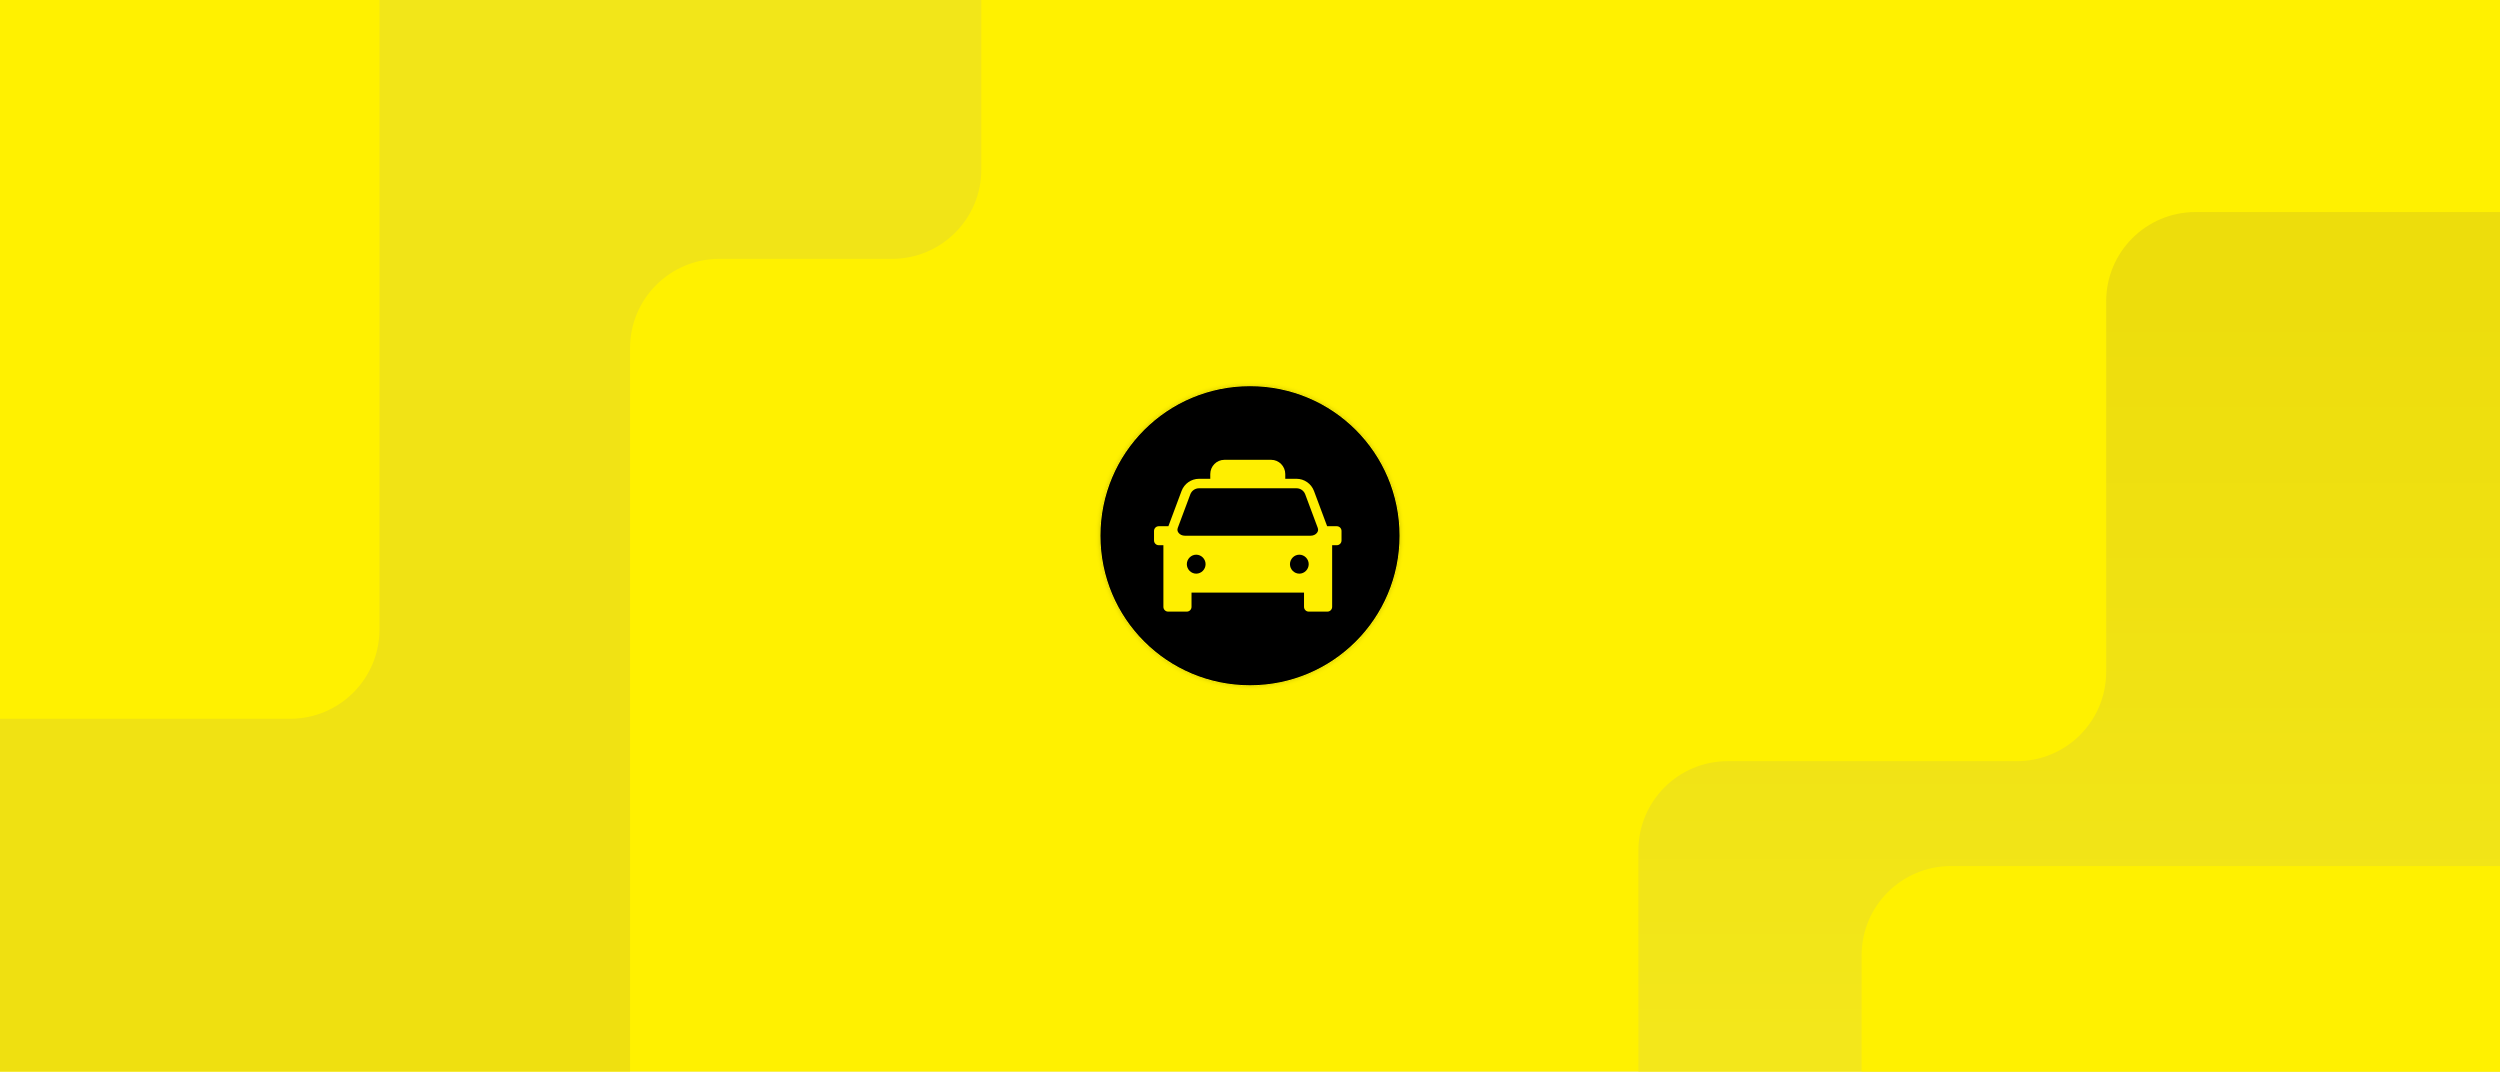
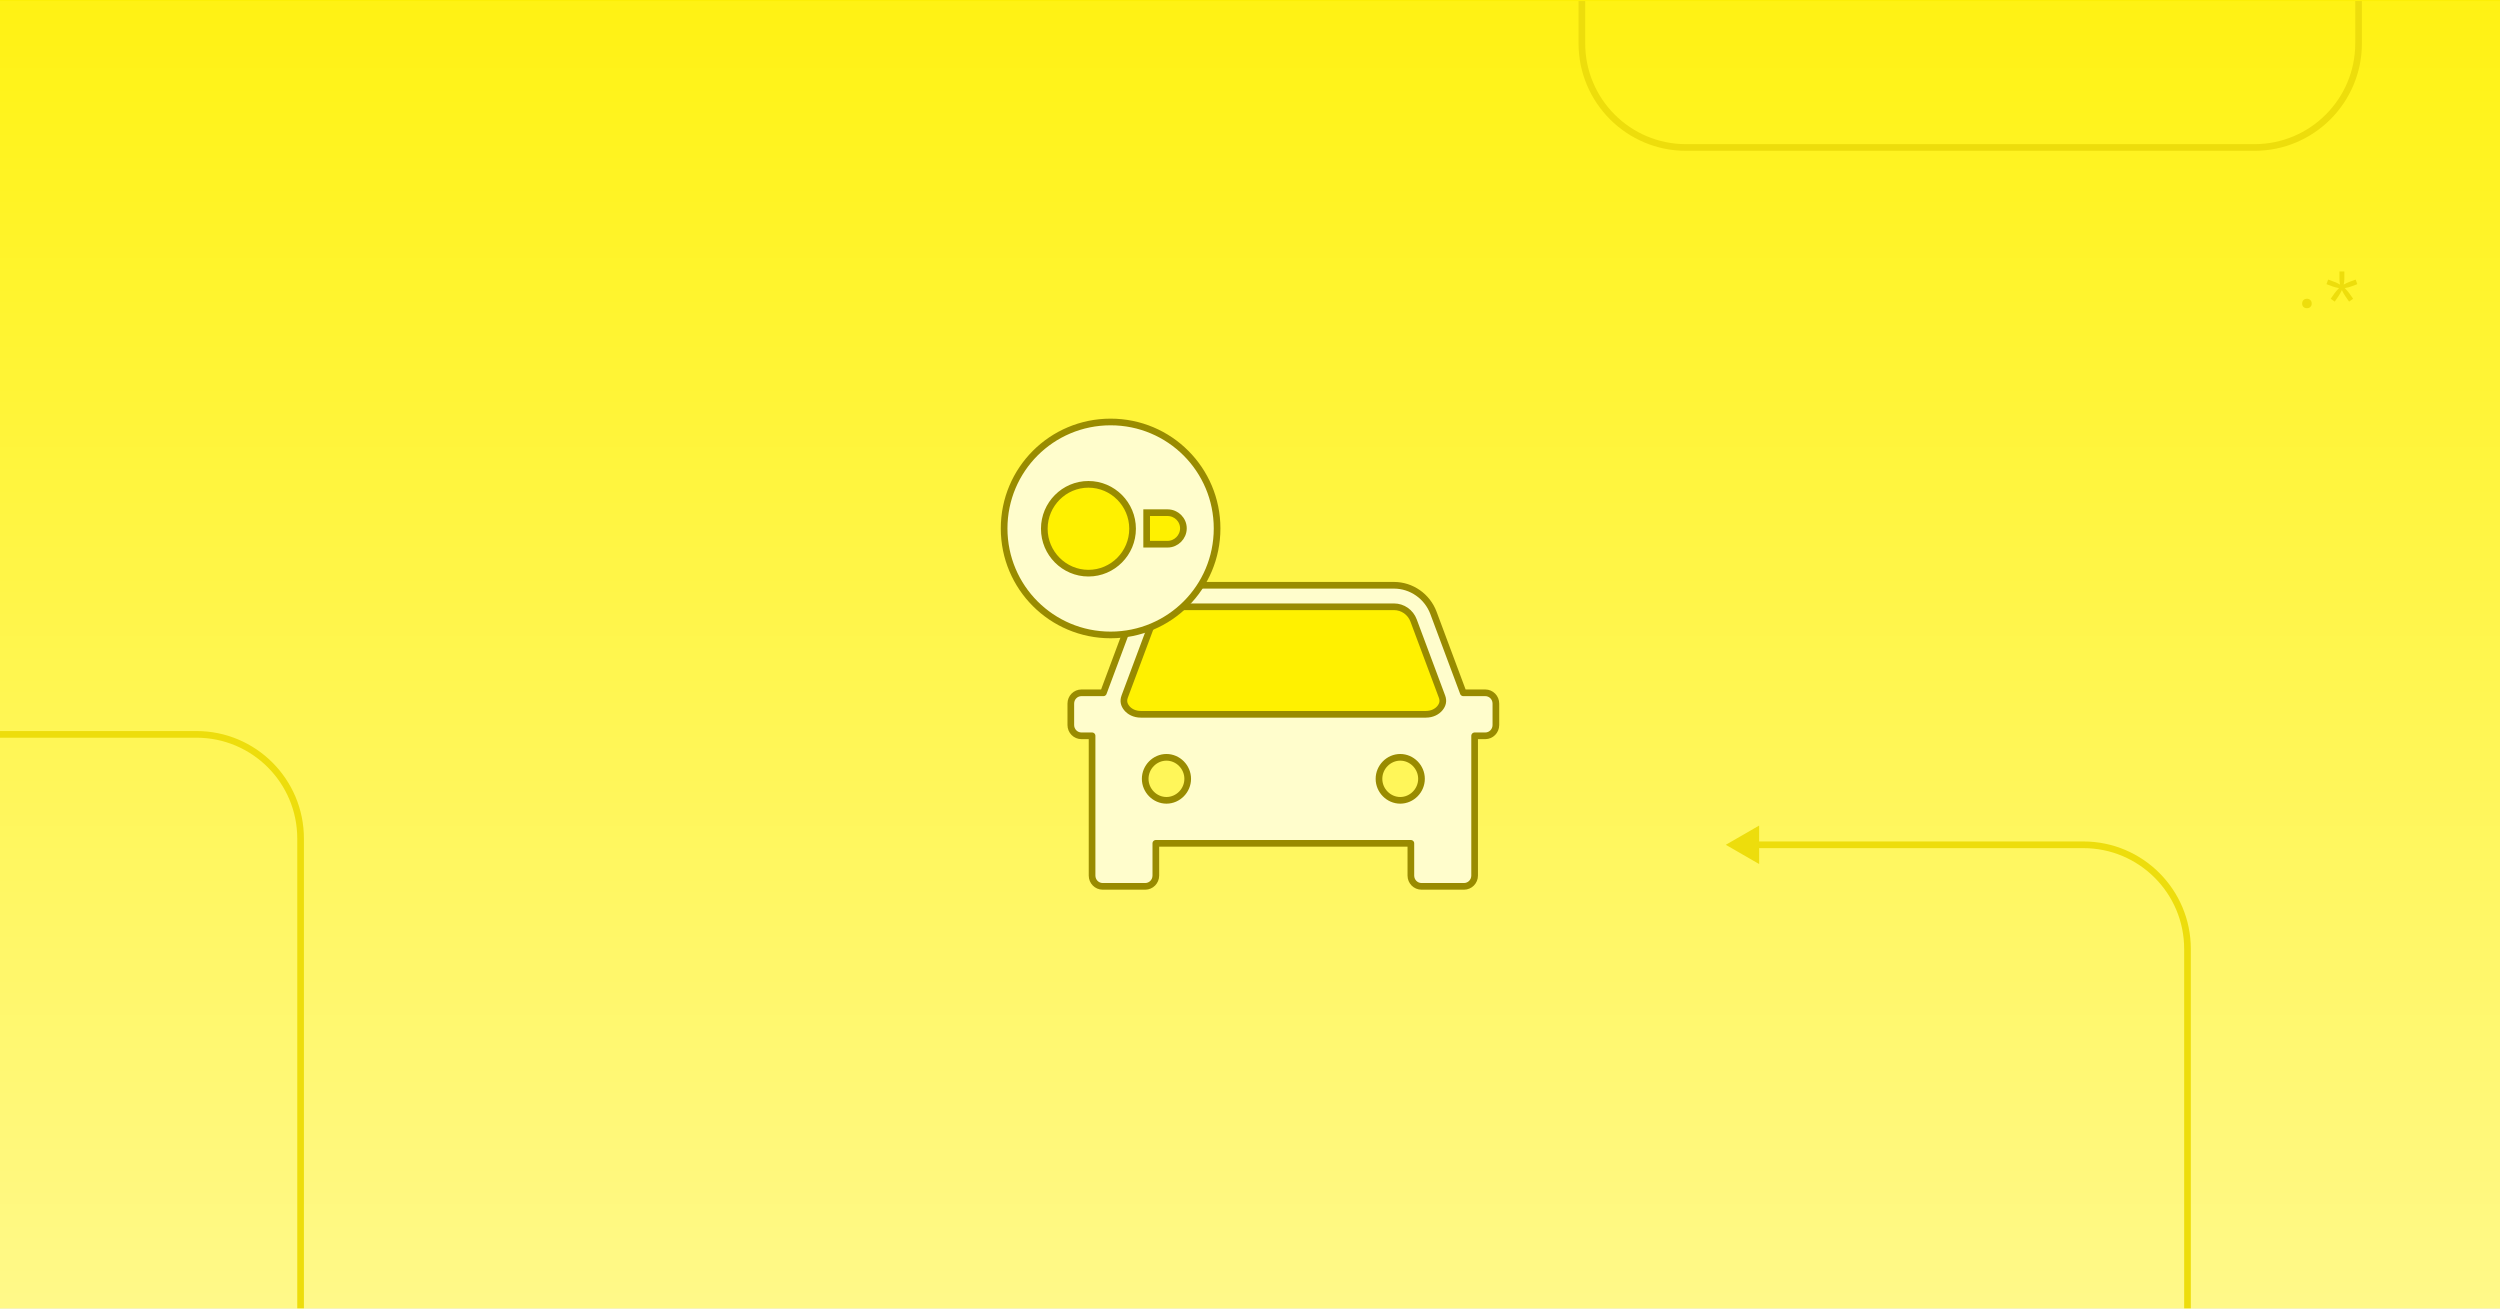
- <svg xmlns="http://www.w3.org/2000/svg" width="560" height="240" fill="none" viewBox="0 0 560 240">
-   <g clip-path="url(#clip0_4723_13729)">
-     <rect width="560" height="240" fill="#FFF100" />
-     <g clip-path="url(#clip1_4723_13729)">
-       <rect width="560" height="240" fill="#FFF100" />
-       <path fill="url(#paint0_linear_4723_13729)" d="M387 170.5L451.783 170.5C462.828 170.5 471.782 161.546 471.782 150.5L471.782 67.5C471.782 56.454 480.737 47.5 491.782 47.5L692.082 47.5C703.128 47.5 712.082 56.454 712.082 67.5L712.082 241.913C712.082 252.958 703.128 261.913 692.082 261.913L387 261.913C375.954 261.913 367 252.958 367 241.913L367 190.5C367 179.454 375.954 170.5 387 170.5Z" />
-       <path fill="url(#paint1_linear_4723_13729)" d="M141.127 314L141.127 77.984C141.127 66.938 150.081 57.984 161.127 57.984L199.812 57.984C210.857 57.984 219.812 49.03 219.812 37.984L219.812 -87C219.812 -98.046 210.857 -107 199.812 -107L-54 -107C-65.046 -107 -74 -98.046 -74 -87L-74 314C-74 325.046 -65.046 334 -54 334L121.127 334C132.173 334 141.127 325.046 141.127 314Z" />
-       <rect width="546" height="169" x="417" y="194" fill="#FFF100" rx="20" />
-       <rect width="598" height="204" x="-513" y="-43" fill="#FFF100" rx="20" />
+ <svg xmlns="http://www.w3.org/2000/svg" fill="none" height="628" viewBox="0 0 1200 628" width="1200">
+   <linearGradient id="a" gradientUnits="userSpaceOnUse" x1="589" x2="586.026" y1="-32.315" y2="764.571">
+     <stop offset="0" stop-color="#fdef00" />
+     <stop offset=".939" stop-color="#fffaa3" />
+   </linearGradient>
+   <linearGradient id="b" gradientUnits="userSpaceOnUse" x1="587" x2="587" y1="-103.981" y2="767.01">
+     <stop offset="0" stop-color="#fff100" />
+     <stop offset=".939" stop-color="#fffa99" />
+   </linearGradient>
+   <clipPath id="c">
+     <path d="m0 0h1200v628h-1200z" />
+   </clipPath>
+   <clipPath id="d">
+     <path d="m0 .5h1200v630h-1200z" />
+   </clipPath>
+   <g clip-path="url(#c)">
+     <path d="m0 0h1200v628h-1200z" fill="url(#a)" />
+     <g clip-path="url(#d)">
+       <path d="m0 0h1200v630h-1200z" fill="url(#b)" transform="translate(0 .5)" />
+       <path d="m1048.4 715.565v1.6h3.2v-1.6h-1.6zm-220.013-310.065 16 9.238v-18.476zm221.613 50h-1.6zm0 260.065h1.6v-260.065h-1.6-1.6v260.065zm-50.001-310.065v-1.6h-157.212v1.6 1.6h157.212zm50.001 50h1.6c0-28.498-23.1-51.6-51.601-51.6v1.6 1.6c26.731 0 48.401 21.67 48.401 48.4z" fill="#eddd0c" />
+       <path d="m759.297-47.042v67.836c0 27.614 22.386 50 50 50h272.823c27.62 0 50-22.386 50-50v-67.837" stroke="#eddd0c" stroke-linejoin="round" stroke-width="3.2" />
+       <path d="m-39.607 352.5h133.889c27.614 0 50 22.386 50 50v262.5" stroke="#eddd0c" stroke-linejoin="round" stroke-width="3.2" />
+       <path d="m1107.33 147.936c-.69 0-1.25-.205-1.68-.616-.41-.41-.62-.942-.62-1.596 0-.69.21-1.25.62-1.68.43-.429.99-.644 1.68-.644s1.24.215 1.65.644c.43.43.64.99.64 1.68 0 .654-.21 1.186-.64 1.596-.41.411-.96.616-1.65.616zm13.34-3.164-1.93-1.372 1.82-2.604c.24-.336.57-.746.98-1.232.43-.485.83-.914 1.2-1.288-.52-.074-1.07-.186-1.65-.336-.58-.149-1.04-.289-1.37-.42l-3-1.12.79-2.212 3.02 1.12c.32.112.74.29 1.26.532.52.243 1 .495 1.43.756-.09-.485-.17-.98-.23-1.484-.03-.522-.05-.961-.05-1.316v-3.5h2.35v3.5c0 .355-.03.794-.08 1.316-.06.504-.13.999-.23 1.484.45-.261.93-.513 1.43-.756.52-.242.95-.42 1.29-.532l3.02-1.12.79 2.212-3 1.12c-.34.131-.79.271-1.37.42-.58.15-1.13.262-1.65.336.37.374.77.812 1.2 1.316.43.486.76.887.98 1.204l1.82 2.604-1.93 1.372-1.82-2.632c-.23-.317-.5-.756-.81-1.316-.32-.56-.59-1.082-.82-1.568-.22.486-.49 1.008-.81 1.568-.31.542-.59.98-.81 1.316z" fill="#eddd0c" />
    </g>
-     <g filter="url(#filter0_d_4723_13729)">
-       <path fill="#000" d="M280 153.5C261.467 153.5 246.5 138.533 246.5 120C246.5 101.467 261.467 86.5 280 86.5C298.533 86.5 313.5 101.467 313.5 120C313.5 138.533 298.533 153.5 280 153.5Z" />
-       <path fill="#FFEF00" d="M274.25 103C272.523 103 271.1 104.44 271.1 106.187V107.25H268.573C266.839 107.25 265.278 108.343 264.665 109.985L261.859 117.501V117.506L261.72 117.875H259.55C258.97 117.875 258.5 118.351 258.5 118.938V121.063C258.5 121.649 258.97 122.125 259.55 122.125H260.6V135.938C260.6 136.524 261.07 137 261.65 137H265.85C266.43 137 266.9 136.524 266.9 135.938V132.75H292.1V135.938C292.1 136.524 292.57 137 293.15 137H297.35C297.93 137 298.4 136.524 298.4 135.938V122.125H299.45C300.03 122.125 300.5 121.649 300.5 121.063V118.938C300.5 118.351 300.03 117.875 299.45 117.875H297.28L297.141 117.502L294.335 109.985C293.722 108.343 292.161 107.25 290.427 107.25H287.9V106.188C287.9 104.44 286.477 103 284.75 103L274.25 103ZM268.573 109.375H290.427C291.295 109.375 292.064 109.915 292.371 110.736L295.18 118.261C295.333 118.682 295.251 119.045 294.975 119.386C294.697 119.73 294.208 120 293.585 120H265.415C264.792 120 264.303 119.73 264.025 119.386C263.746 119.041 263.664 118.675 263.824 118.248C263.826 118.24 263.83 118.231 263.832 118.224L266.629 110.736C266.936 109.915 267.705 109.375 268.573 109.375ZM267.95 124.25C269.097 124.25 270.05 125.214 270.05 126.375C270.05 127.536 269.097 128.5 267.95 128.5C266.803 128.5 265.85 127.536 265.85 126.375C265.85 125.214 266.803 124.25 267.95 124.25ZM291.05 124.25C292.197 124.25 293.15 125.214 293.15 126.375C293.15 127.536 292.197 128.5 291.05 128.5C289.903 128.5 288.95 127.536 288.95 126.375C288.95 125.214 289.903 124.25 291.05 124.25Z" />
+     <g stroke="#998b00" stroke-miterlimit="10" stroke-width="3.2">
+       <path d="m562.925 280.93c-8.423 0-16.006 5.309-18.984 13.286l-13.631 36.511v.025l-.676 1.792h-10.541c-2.818 0-5.101 2.313-5.101 5.164v10.323c0 2.847 2.283 5.159 5.101 5.159h5.101v67.101c0 2.847 2.283 5.159 5.1 5.159h20.403c2.818 0 5.101-2.312 5.101-5.159v-15.486h122.418v15.486c0 2.847 2.283 5.159 5.1 5.159h20.403c2.818 0 5.101-2.312 5.101-5.159v-67.101h5.101c2.817 0 5.1-2.312 5.1-5.159v-10.323c0-2.851-2.283-5.164-5.1-5.164h-10.542l-14.306-38.328c-2.978-7.977-10.561-13.286-18.985-13.286zm-3.026 82.583c5.572 0 10.201 4.683 10.201 10.323s-4.629 10.323-10.201 10.323-10.202-4.683-10.202-10.323 4.63-10.323 10.202-10.323zm112.216 0c5.572 0 10.201 4.683 10.201 10.323s-4.629 10.323-10.201 10.323-10.202-4.683-10.202-10.323 4.63-10.323 10.202-10.323z" fill="#fffdcc" stroke-linejoin="round" />
+       <path d="m678.533 297.863c-1.491-3.988-5.227-6.611-9.443-6.611h-53.082-53.082c-4.216 0-7.952 2.623-9.443 6.611l-13.588 36.376c-.009.034-.029.078-.038.117-.778 2.074-.379 3.852.976 5.528 1.35 1.671 3.726 2.983 6.752 2.983h136.846c3.026 0 5.402-1.312 6.752-2.983 1.341-1.657 1.739-3.42.996-5.465z" fill="#fff100" stroke-linejoin="round" />
+       <path d="m533.092 304.772c-28.276 0-51.112-22.835-51.112-51.112 0-28.276 22.836-51.111 51.112-51.111 28.277 0 51.112 22.835 51.112 51.111 0 28.277-22.835 51.112-51.112 51.112z" fill="#fffdcc" stroke-linecap="round" />
+       <path d="m560.423 246.088h-10.027v15.132h10.027c4.158 0 7.612-3.455 7.612-7.612 0-4.188-3.454-7.52-7.612-7.52z" fill="#fff100" stroke-linecap="round" />
+       <path d="m501.268 253.802c0 11.751 9.507 21.318 21.184 21.318s21.184-9.567 21.184-21.318-9.507-21.318-21.184-21.318-21.184 9.567-21.184 21.318z" fill="#fff100" stroke-linecap="round" />
    </g>
  </g>
-   <defs>
-     <filter id="filter0_d_4723_13729" width="69" height="69" x="245.5" y="85.5" color-interpolation-filters="sRGB" filterUnits="userSpaceOnUse">
-       <feFlood flood-opacity="0" result="BackgroundImageFix" />
-       <feColorMatrix in="SourceAlpha" result="hardAlpha" type="matrix" values="0 0 0 0 0 0 0 0 0 0 0 0 0 0 0 0 0 0 127 0" />
-       <feOffset />
-       <feGaussianBlur stdDeviation=".5" />
-       <feComposite in2="hardAlpha" operator="out" />
-       <feColorMatrix type="matrix" values="0 0 0 0 0 0 0 0 0 0 0 0 0 0 0 0 0 0 0.17 0" />
-       <feBlend in2="BackgroundImageFix" mode="normal" result="effect1_dropShadow_4723_13729" />
-       <feBlend in="SourceGraphic" in2="effect1_dropShadow_4723_13729" mode="normal" result="shape" />
-     </filter>
-     <linearGradient id="paint0_linear_4723_13729" x1="400.322" x2="400.322" y1="65.999" y2="234.499" gradientUnits="userSpaceOnUse">
-       <stop stop-color="#EDDD0C" />
-       <stop offset="1" stop-color="#F3E71B" />
-     </linearGradient>
-     <linearGradient id="paint1_linear_4723_13729" x1="72.906" x2="72.906" y1="349.513" y2="-53.814" gradientUnits="userSpaceOnUse">
-       <stop stop-color="#EDDD0C" />
-       <stop offset="1" stop-color="#F3E71B" />
-     </linearGradient>
-     <clipPath id="clip0_4723_13729">
-       <rect width="560" height="240" fill="#fff" />
-     </clipPath>
-     <clipPath id="clip1_4723_13729">
-       <rect width="560" height="240" fill="#fff" />
-     </clipPath>
-   </defs>
</svg>
